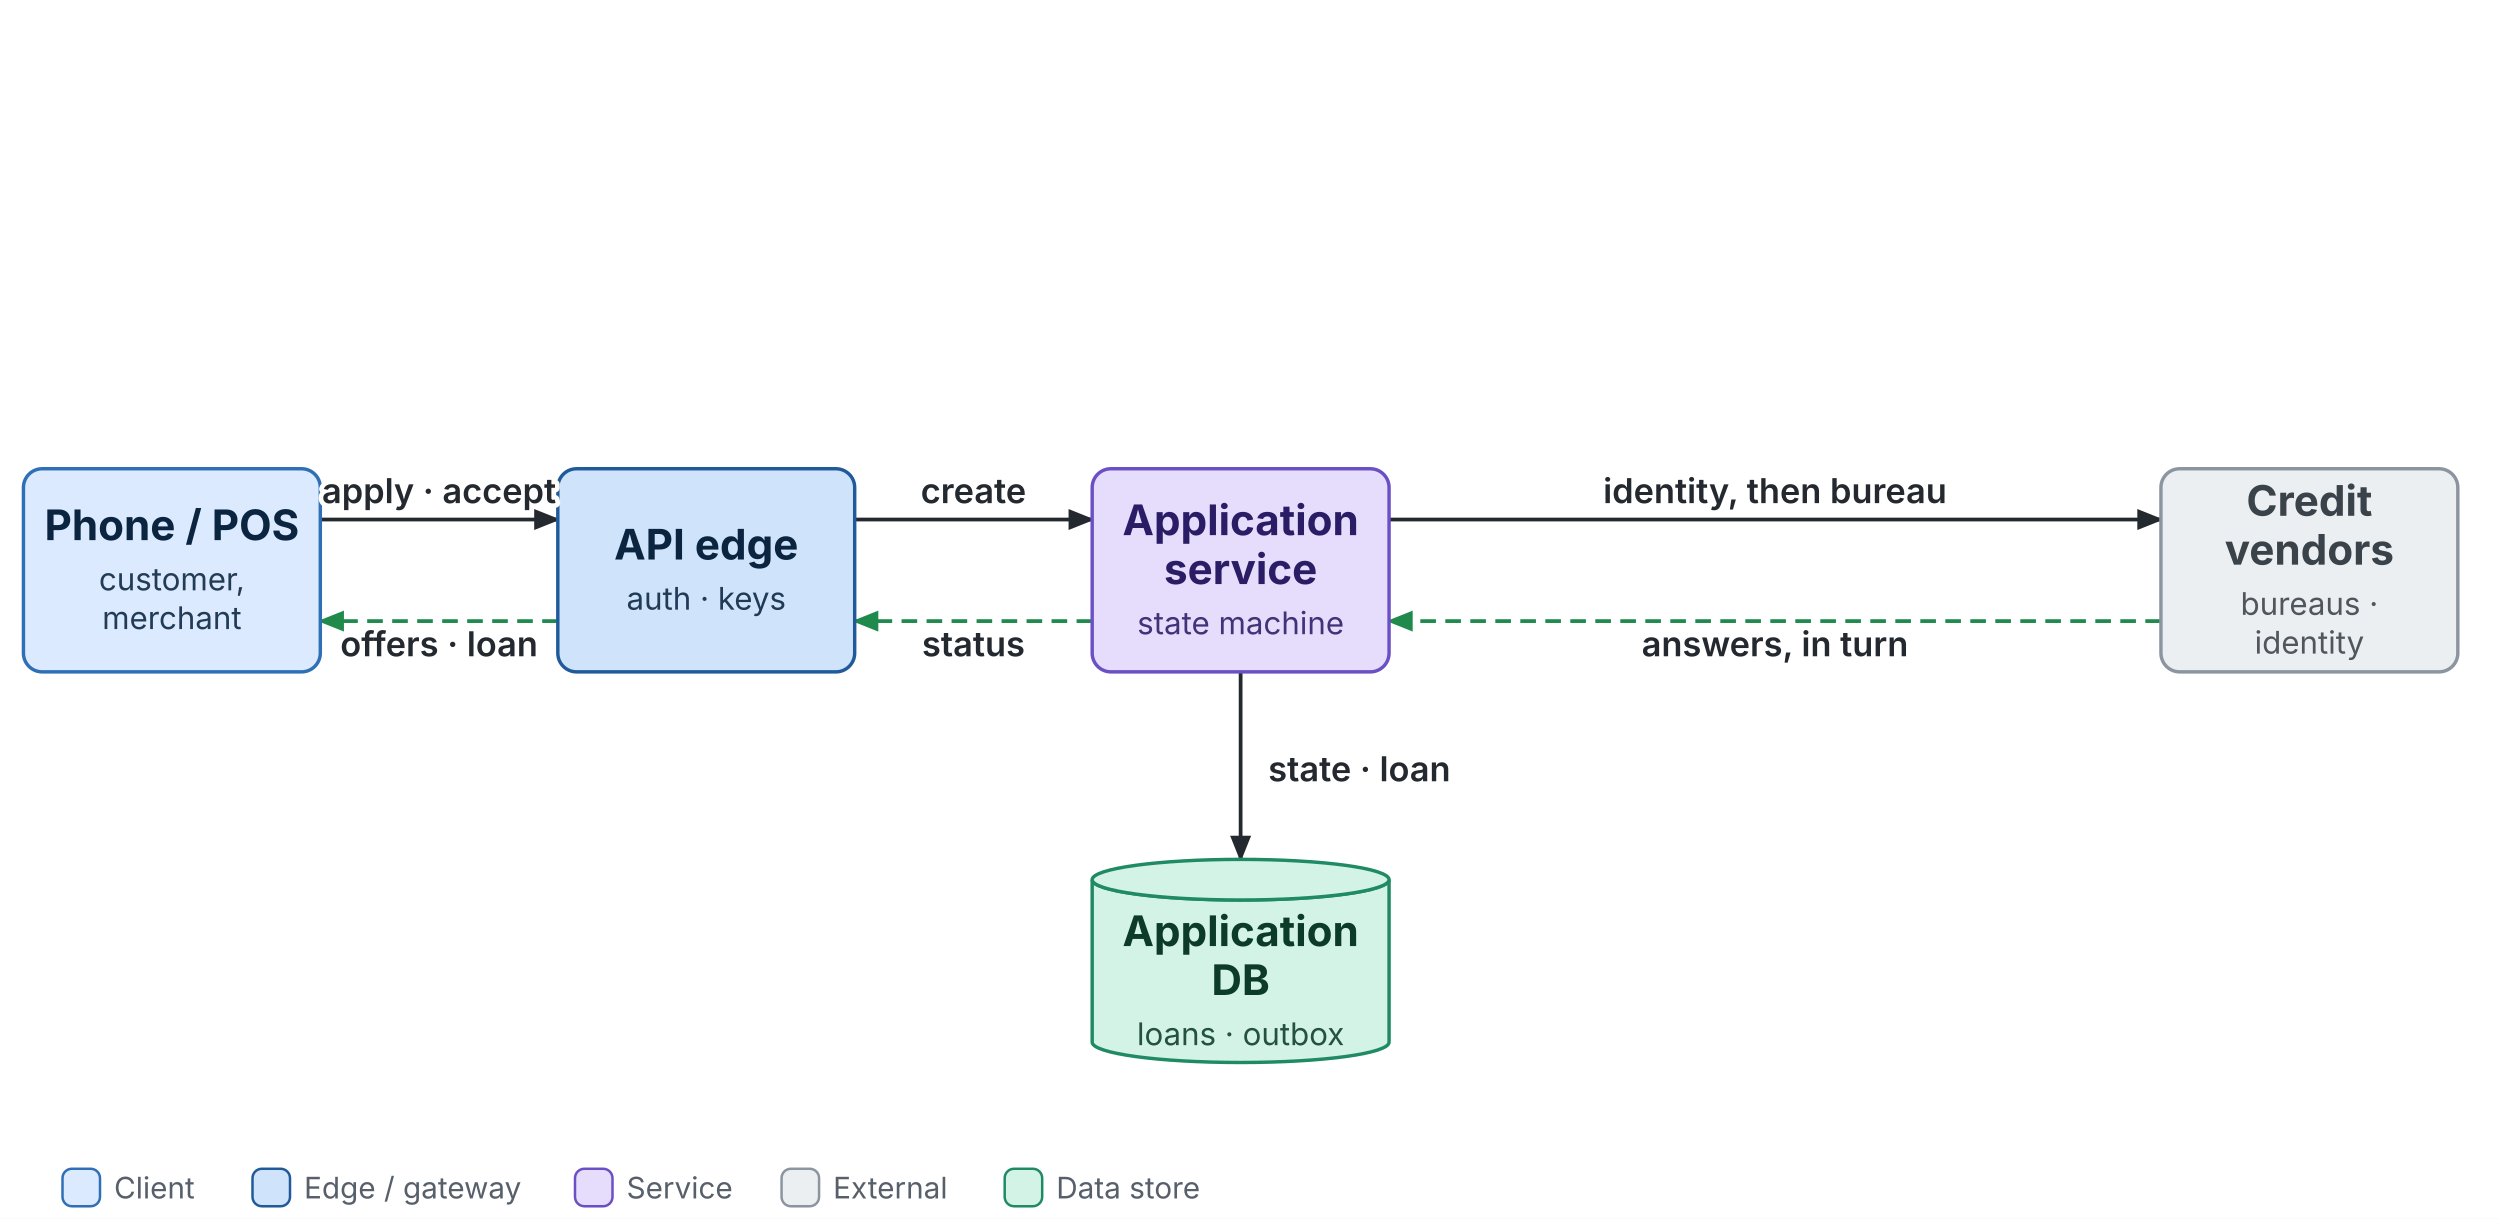
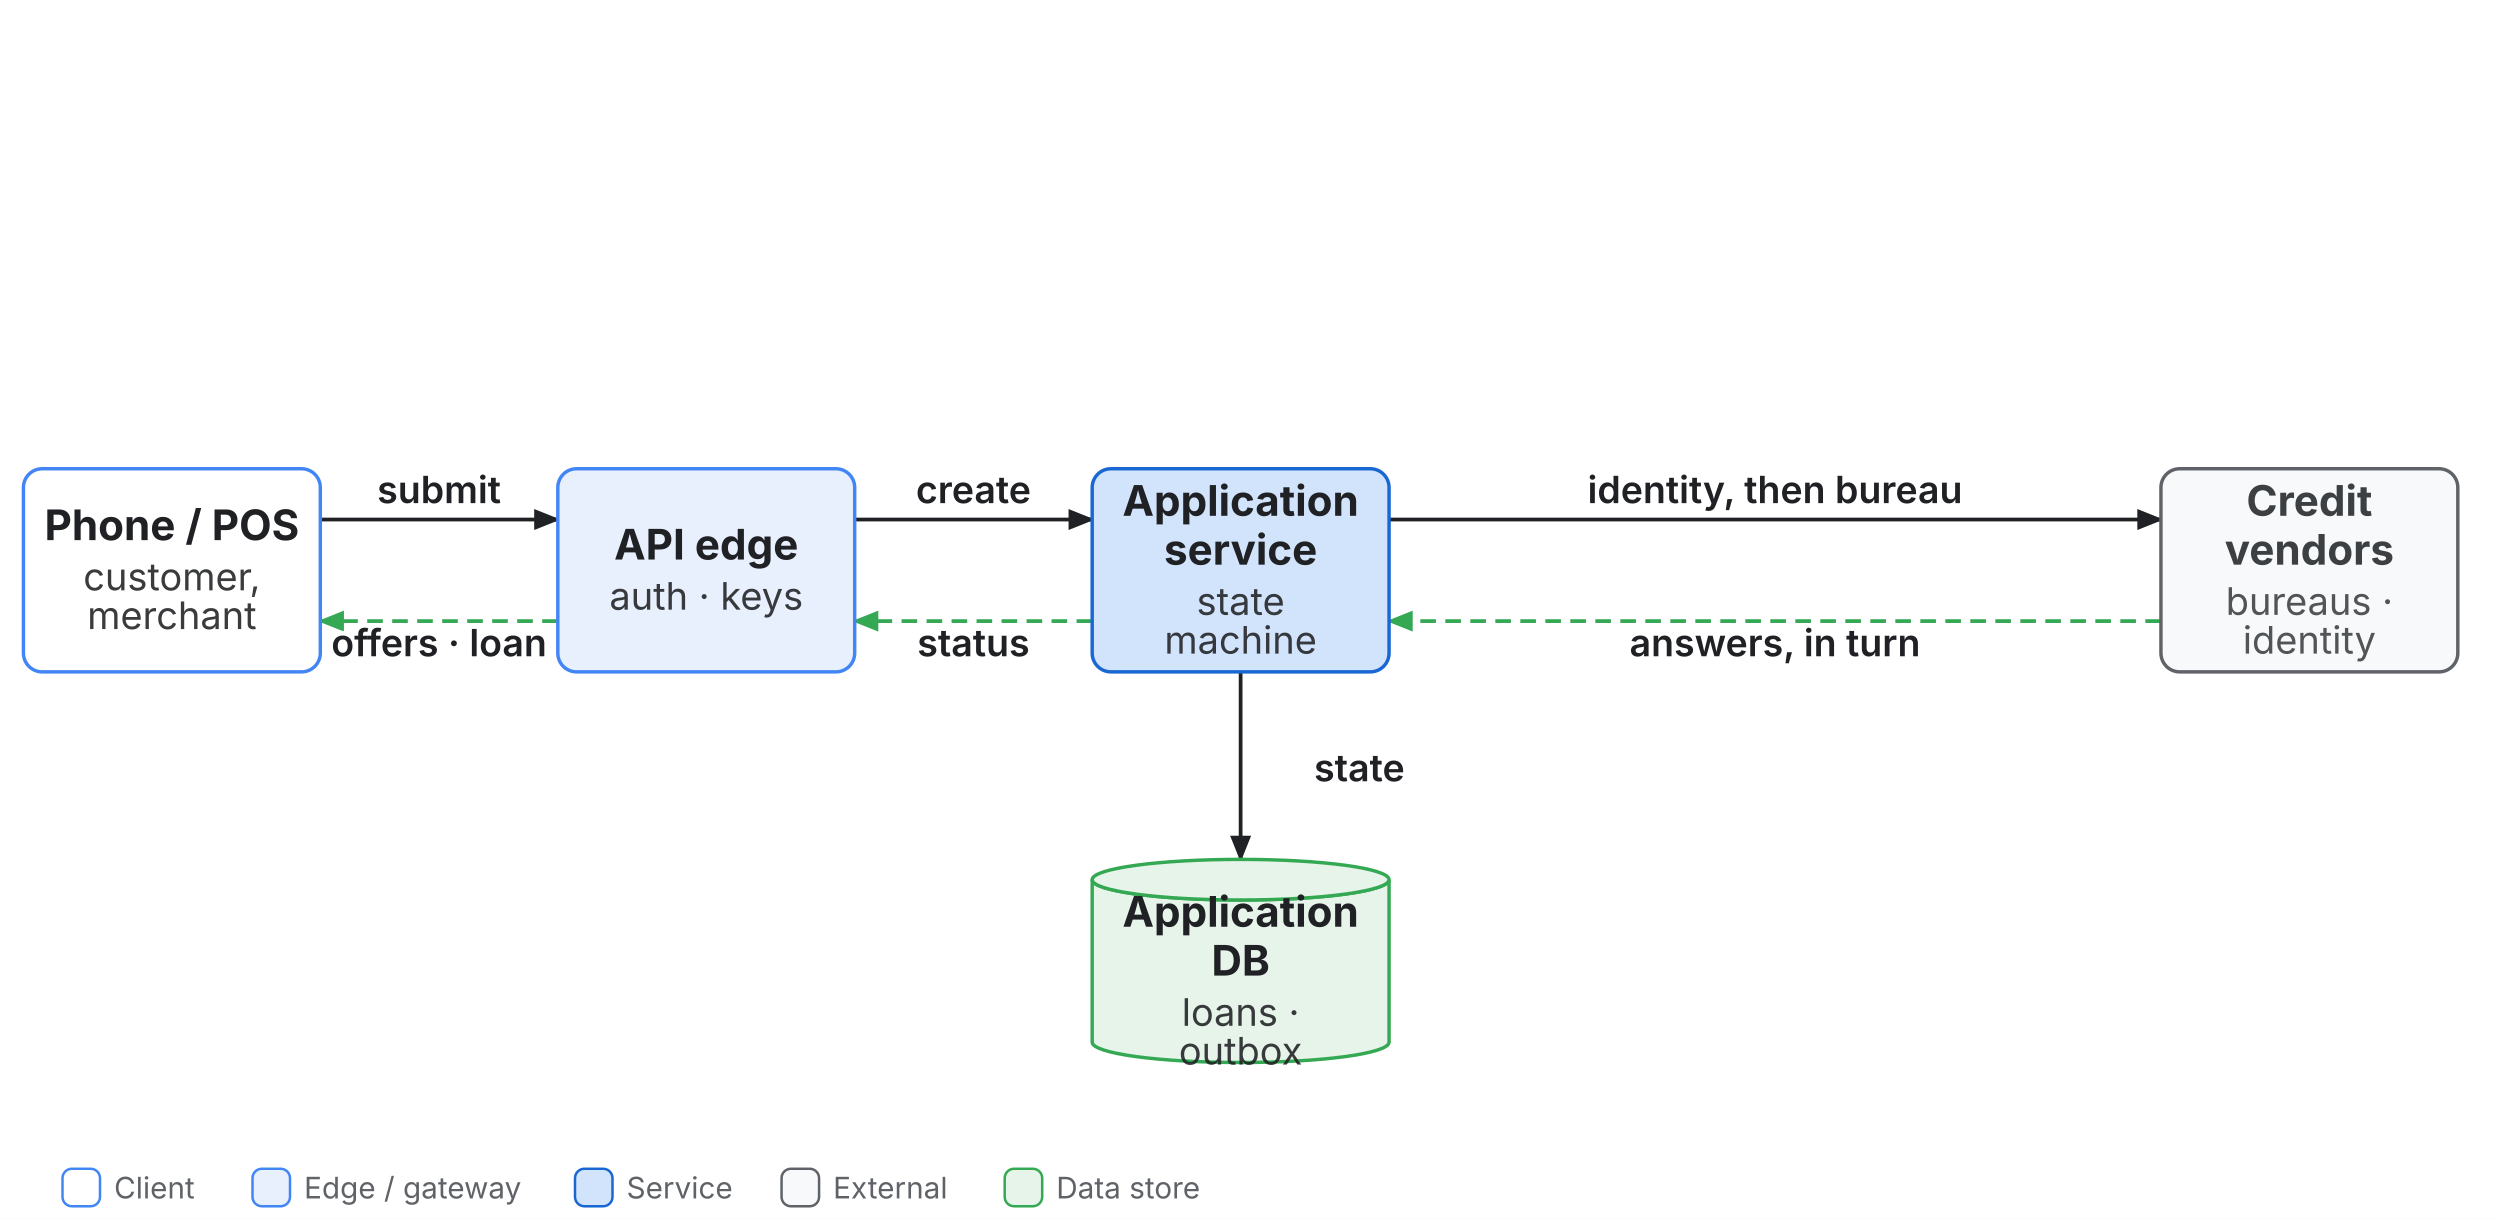
<svg xmlns="http://www.w3.org/2000/svg" class="base" viewBox="0 0 1600 780" width="1600" height="780">
  <defs>
-     <marker id="bs-1f8a4c" viewBox="0 0 10 10" refX="9" refY="5" markerWidth="7" markerHeight="7" orient="auto">
-       <path d="M0,1 L10,5 L0,9 z" fill="#1f8a4c" />
+     <marker id="bs-202124" viewBox="0 0 10 10" refX="9" refY="5" markerWidth="7" markerHeight="7" orient="auto">
+       <path d="M0,1 L10,5 L0,9 z" fill="#202124" />
    </marker>
-     <marker id="bs-s-1f8a4c" viewBox="0 0 10 10" refX="1" refY="5" markerWidth="7" markerHeight="7" orient="auto">
-       <path d="M10,1 L0,5 L10,9 z" fill="#1f8a4c" />
+     <marker id="bs-s-202124" viewBox="0 0 10 10" refX="1" refY="5" markerWidth="7" markerHeight="7" orient="auto">
+       <path d="M10,1 L0,5 L10,9 z" fill="#202124" />
    </marker>
-     <marker id="bs-24292f" viewBox="0 0 10 10" refX="9" refY="5" markerWidth="7" markerHeight="7" orient="auto">
-       <path d="M0,1 L10,5 L0,9 z" fill="#24292f" />
+     <marker id="bs-34a853" viewBox="0 0 10 10" refX="9" refY="5" markerWidth="7" markerHeight="7" orient="auto">
+       <path d="M0,1 L10,5 L0,9 z" fill="#34a853" />
    </marker>
-     <marker id="bs-s-24292f" viewBox="0 0 10 10" refX="1" refY="5" markerWidth="7" markerHeight="7" orient="auto">
-       <path d="M10,1 L0,5 L10,9 z" fill="#24292f" />
+     <marker id="bs-s-34a853" viewBox="0 0 10 10" refX="1" refY="5" markerWidth="7" markerHeight="7" orient="auto">
+       <path d="M10,1 L0,5 L10,9 z" fill="#34a853" />
    </marker>
  </defs>
-   <rect width="1600" height="780" fill="#ffffff" />
-   <path d="M205.0,332.5 L357.0,332.5" fill="none" stroke="#24292f" stroke-width="2.4" marker-end="url(#bs-24292f)" />
-   <path d="M357.0,397.5 L205.0,397.5" fill="none" stroke="#1f8a4c" stroke-width="2.4" stroke-dasharray="10 6" marker-end="url(#bs-1f8a4c)" />
-   <path d="M547.0,332.5 L699.0,332.5" fill="none" stroke="#24292f" stroke-width="2.4" marker-end="url(#bs-24292f)" />
-   <path d="M699.0,397.5 L547.0,397.5" fill="none" stroke="#1f8a4c" stroke-width="2.4" stroke-dasharray="10 6" marker-end="url(#bs-1f8a4c)" />
-   <path d="M889.0,332.5 L1383.0,332.5" fill="none" stroke="#24292f" stroke-width="2.4" marker-end="url(#bs-24292f)" />
-   <path d="M1383.0,397.5 L889.0,397.5" fill="none" stroke="#1f8a4c" stroke-width="2.4" stroke-dasharray="10 6" marker-end="url(#bs-1f8a4c)" />
-   <path d="M794.0,430.0 L794.0,550.0" fill="none" stroke="#24292f" stroke-width="2.4" marker-end="url(#bs-24292f)" />
-   <rect x="15" y="300" width="190" height="130" rx="12" fill="#dbeafe" stroke="#2f6fb5" stroke-width="2.2" />
-   <text x="110.0" y="345.7" text-anchor="middle" font-family="Inter, Helvetica, Arial, sans-serif" font-size="27" font-weight="700" fill="#0b2540">Phone / POS</text>
-   <text x="110.0" y="377.8" text-anchor="middle" font-family="Inter, Helvetica, Arial, sans-serif" font-size="20.0" fill="#0b2540" fill-opacity="0.88">customer,</text>
-   <text x="110.0" y="402.6" text-anchor="middle" font-family="Inter, Helvetica, Arial, sans-serif" font-size="20.0" fill="#0b2540" fill-opacity="0.88">merchant</text>
-   <rect x="357" y="300" width="190" height="130" rx="12" fill="#cfe3fb" stroke="#215a9a" stroke-width="2.2" />
-   <text x="452.0" y="358.1" text-anchor="middle" font-family="Inter, Helvetica, Arial, sans-serif" font-size="27" font-weight="700" fill="#0b2540">API edge</text>
-   <text x="452.0" y="390.2" text-anchor="middle" font-family="Inter, Helvetica, Arial, sans-serif" font-size="20.0" fill="#0b2540" fill-opacity="0.88">auth · keys</text>
-   <rect x="699" y="300" width="190" height="130" rx="12" fill="#e6dcfb" stroke="#6b4fc4" stroke-width="2.2" />
-   <text x="794.0" y="342.5" text-anchor="middle" font-family="Inter, Helvetica, Arial, sans-serif" font-size="27" font-weight="700" fill="#2a1d66">Application</text>
-   <text x="794.0" y="373.8" text-anchor="middle" font-family="Inter, Helvetica, Arial, sans-serif" font-size="27" font-weight="700" fill="#2a1d66">service</text>
-   <text x="794.0" y="405.9" text-anchor="middle" font-family="Inter, Helvetica, Arial, sans-serif" font-size="20.0" fill="#2a1d66" fill-opacity="0.88">state machine</text>
-   <rect x="1383" y="300" width="190" height="130" rx="12" fill="#eceff2" stroke="#8c959f" stroke-width="2.2" />
-   <text x="1478.0" y="330.1" text-anchor="middle" font-family="Inter, Helvetica, Arial, sans-serif" font-size="27" font-weight="700" fill="#3a424a">Credit</text>
-   <text x="1478.0" y="361.4" text-anchor="middle" font-family="Inter, Helvetica, Arial, sans-serif" font-size="27" font-weight="700" fill="#3a424a">vendors</text>
-   <text x="1478.0" y="393.5" text-anchor="middle" font-family="Inter, Helvetica, Arial, sans-serif" font-size="20.0" fill="#3a424a" fill-opacity="0.88">bureaus ·</text>
-   <text x="1478.0" y="418.3" text-anchor="middle" font-family="Inter, Helvetica, Arial, sans-serif" font-size="20.0" fill="#3a424a" fill-opacity="0.88">identity</text>
-   <path d="M699,563 a95.0,13 0 0,0 190,0 v104 a95.0,13 0 0,1 -190,0 z" fill="#d3f3e6" stroke="#1f8a63" stroke-width="2.2" />
-   <ellipse cx="794.0" cy="563" rx="95.0" ry="13" fill="#d3f3e6" stroke="#1f8a63" stroke-width="2.2" />
-   <text x="794.0" y="605.5" text-anchor="middle" font-family="Inter, Helvetica, Arial, sans-serif" font-size="27" font-weight="700" fill="#0d3b2a">Application</text>
-   <text x="794.0" y="636.8" text-anchor="middle" font-family="Inter, Helvetica, Arial, sans-serif" font-size="27" font-weight="700" fill="#0d3b2a">DB</text>
-   <text x="794.0" y="668.9" text-anchor="middle" font-family="Inter, Helvetica, Arial, sans-serif" font-size="20.0" fill="#0d3b2a" fill-opacity="0.88">loans · outbox</text>
-   <text x="281.0" y="322.0" text-anchor="middle" font-family="Inter, Helvetica, Arial, sans-serif" font-size="22" font-weight="600" fill="#24292f" paint-order="stroke" stroke="#ffffff" stroke-width="6" stroke-linejoin="round">apply · accept</text>
-   <text x="281.0" y="420.0" text-anchor="middle" font-family="Inter, Helvetica, Arial, sans-serif" font-size="22" font-weight="600" fill="#24292f" paint-order="stroke" stroke="#ffffff" stroke-width="6" stroke-linejoin="round">offers · loan</text>
-   <text x="623.0" y="322.0" text-anchor="middle" font-family="Inter, Helvetica, Arial, sans-serif" font-size="22" font-weight="600" fill="#24292f" paint-order="stroke" stroke="#ffffff" stroke-width="6" stroke-linejoin="round">create</text>
-   <text x="623.0" y="420.0" text-anchor="middle" font-family="Inter, Helvetica, Arial, sans-serif" font-size="22" font-weight="600" fill="#24292f" paint-order="stroke" stroke="#ffffff" stroke-width="6" stroke-linejoin="round">status</text>
-   <text x="1136.0" y="322.0" text-anchor="middle" font-family="Inter, Helvetica, Arial, sans-serif" font-size="22" font-weight="600" fill="#24292f" paint-order="stroke" stroke="#ffffff" stroke-width="6" stroke-linejoin="round">identity, then bureau</text>
-   <text x="1136.0" y="420.0" text-anchor="middle" font-family="Inter, Helvetica, Arial, sans-serif" font-size="22" font-weight="600" fill="#24292f" paint-order="stroke" stroke="#ffffff" stroke-width="6" stroke-linejoin="round">answers, in turn</text>
-   <text x="870.0" y="500.0" text-anchor="middle" font-family="Inter, Helvetica, Arial, sans-serif" font-size="22" font-weight="600" fill="#24292f" paint-order="stroke" stroke="#ffffff" stroke-width="6" stroke-linejoin="round">state · loan</text>
-   <rect x="40" y="748" width="24" height="24" rx="6" fill="#dbeafe" stroke="#2f6fb5" stroke-width="1.6" />
-   <text x="73" y="767" font-family="Inter, Helvetica, Arial, sans-serif" font-size="19" fill="#57606a">Client</text>
-   <rect x="161.6" y="748" width="24" height="24" rx="6" fill="#cfe3fb" stroke="#215a9a" stroke-width="1.6" />
-   <text x="194.6" y="767" font-family="Inter, Helvetica, Arial, sans-serif" font-size="19" fill="#57606a">Edge / gateway</text>
-   <rect x="368.0" y="748" width="24" height="24" rx="6" fill="#e6dcfb" stroke="#6b4fc4" stroke-width="1.6" />
-   <text x="401.0" y="767" font-family="Inter, Helvetica, Arial, sans-serif" font-size="19" fill="#57606a">Service</text>
-   <rect x="500.2" y="748" width="24" height="24" rx="6" fill="#eceff2" stroke="#8c959f" stroke-width="1.6" />
-   <text x="533.2" y="767" font-family="Inter, Helvetica, Arial, sans-serif" font-size="19" fill="#57606a">External</text>
-   <rect x="643.0" y="748" width="24" height="24" rx="6" fill="#d3f3e6" stroke="#1f8a63" stroke-width="1.6" />
-   <text x="676.0" y="767" font-family="Inter, Helvetica, Arial, sans-serif" font-size="19" fill="#57606a">Data store</text>
+   <rect x="0" y="0" width="1600" height="780" fill="#ffffff" />
+   <path data-k="e:p-a" d="M205.0,332.5 L357.0,332.5" fill="none" stroke="#202124" stroke-width="2.4" marker-end="url(#bs-202124)" />
+   <path data-k="e:a-p" d="M357.0,397.5 L205.0,397.5" fill="none" stroke="#34a853" stroke-width="2.4" stroke-dasharray="10 6" marker-end="url(#bs-34a853)" />
+   <path data-k="e:a-ap" d="M547.0,332.5 L699.0,332.5" fill="none" stroke="#202124" stroke-width="2.4" marker-end="url(#bs-202124)" />
+   <path data-k="e:ap-a" d="M699.0,397.5 L547.0,397.5" fill="none" stroke="#34a853" stroke-width="2.4" stroke-dasharray="10 6" marker-end="url(#bs-34a853)" />
+   <path data-k="e:ap-v1" d="M889.0,332.5 L1383.0,332.5" fill="none" stroke="#202124" stroke-width="2.4" marker-end="url(#bs-202124)" />
+   <path data-k="e:v-ap1" d="M1383.0,397.5 L889.0,397.5" fill="none" stroke="#34a853" stroke-width="2.4" stroke-dasharray="10 6" marker-end="url(#bs-34a853)" />
+   <path data-k="e:ap-db" d="M794.0,430.0 L794.0,550.0" fill="none" stroke="#202124" stroke-width="2.4" marker-end="url(#bs-202124)" />
+   <g data-k="n:pos">
+     <rect x="15" y="300" width="190" height="130" rx="12" fill="#ffffff" stroke="#4285f4" stroke-width="2.2" />
+     <text x="110.0" y="345.7" text-anchor="middle" font-family="Inter, Roboto, sans-serif" font-size="27" font-weight="700" fill="#202124">Phone / POS</text>
+     <text x="110.0" y="377.8" text-anchor="middle" font-family="Inter, Roboto, sans-serif" font-size="24.3" fill="#202124" fill-opacity="0.88">customer,</text>
+     <text x="110.0" y="402.6" text-anchor="middle" font-family="Inter, Roboto, sans-serif" font-size="24.3" fill="#202124" fill-opacity="0.88">merchant</text>
+   </g>
+   <g data-k="n:api">
+     <rect x="357" y="300" width="190" height="130" rx="12" fill="#e8f0fe" stroke="#4285f4" stroke-width="2.2" />
+     <text x="452.0" y="358.1" text-anchor="middle" font-family="Inter, Roboto, sans-serif" font-size="27" font-weight="700" fill="#202124">API edge</text>
+     <text x="452.0" y="390.2" text-anchor="middle" font-family="Inter, Roboto, sans-serif" font-size="24.3" fill="#202124" fill-opacity="0.88">auth · keys</text>
+   </g>
+   <g data-k="n:app">
+     <rect x="699" y="300" width="190" height="130" rx="12" fill="#d2e3fc" stroke="#1967d2" stroke-width="2.2" />
+     <text x="794.0" y="330.1" text-anchor="middle" font-family="Inter, Roboto, sans-serif" font-size="27" font-weight="700" fill="#202124">Application</text>
+     <text x="794.0" y="361.4" text-anchor="middle" font-family="Inter, Roboto, sans-serif" font-size="27" font-weight="700" fill="#202124">service</text>
+     <text x="794.0" y="393.5" text-anchor="middle" font-family="Inter, Roboto, sans-serif" font-size="24.3" fill="#202124" fill-opacity="0.88">state</text>
+     <text x="794.0" y="418.3" text-anchor="middle" font-family="Inter, Roboto, sans-serif" font-size="24.3" fill="#202124" fill-opacity="0.88">machine</text>
+   </g>
+   <g data-k="n:ven">
+     <rect x="1383" y="300" width="190" height="130" rx="12" fill="#f8f9fa" stroke="#5f6368" stroke-width="2.2" />
+     <text x="1478.0" y="330.1" text-anchor="middle" font-family="Inter, Roboto, sans-serif" font-size="27" font-weight="700" fill="#3c4043">Credit</text>
+     <text x="1478.0" y="361.4" text-anchor="middle" font-family="Inter, Roboto, sans-serif" font-size="27" font-weight="700" fill="#3c4043">vendors</text>
+     <text x="1478.0" y="393.5" text-anchor="middle" font-family="Inter, Roboto, sans-serif" font-size="24.3" fill="#3c4043" fill-opacity="0.88">bureaus ·</text>
+     <text x="1478.0" y="418.3" text-anchor="middle" font-family="Inter, Roboto, sans-serif" font-size="24.3" fill="#3c4043" fill-opacity="0.88">identity</text>
+   </g>
+   <g data-k="n:db">
+     <path d="M699,563 a95.0,13 0 0,0 190,0 v104 a95.0,13 0 0,1 -190,0 z" fill="#e6f4ea" stroke="#34a853" stroke-width="2.2" />
+     <ellipse cx="794.0" cy="563" rx="95.0" ry="13" fill="#e6f4ea" stroke="#34a853" stroke-width="2.2" />
+     <text x="794.0" y="593.1" text-anchor="middle" font-family="Inter, Roboto, sans-serif" font-size="27" font-weight="700" fill="#202124">Application</text>
+     <text x="794.0" y="624.4" text-anchor="middle" font-family="Inter, Roboto, sans-serif" font-size="27" font-weight="700" fill="#202124">DB</text>
+     <text x="794.0" y="656.5" text-anchor="middle" font-family="Inter, Roboto, sans-serif" font-size="24.3" fill="#202124" fill-opacity="0.88">loans ·</text>
+     <text x="794.0" y="681.3" text-anchor="middle" font-family="Inter, Roboto, sans-serif" font-size="24.3" fill="#202124" fill-opacity="0.88">outbox</text>
+   </g>
+   <text data-k="e:p-a" x="281.0" y="322.0" text-anchor="middle" font-family="Inter, Roboto, sans-serif" font-size="24" font-weight="600" fill="#202124" paint-order="stroke" stroke="#ffffff" stroke-width="6" stroke-linejoin="round">submit</text>
+   <text data-k="e:a-p" x="281.0" y="420.0" text-anchor="middle" font-family="Inter, Roboto, sans-serif" font-size="24" font-weight="600" fill="#202124" paint-order="stroke" stroke="#ffffff" stroke-width="6" stroke-linejoin="round">offers · loan</text>
+   <text data-k="e:a-ap" x="623.0" y="322.0" text-anchor="middle" font-family="Inter, Roboto, sans-serif" font-size="24" font-weight="600" fill="#202124" paint-order="stroke" stroke="#ffffff" stroke-width="6" stroke-linejoin="round">create</text>
+   <text data-k="e:ap-a" x="623.0" y="420.0" text-anchor="middle" font-family="Inter, Roboto, sans-serif" font-size="24" font-weight="600" fill="#202124" paint-order="stroke" stroke="#ffffff" stroke-width="6" stroke-linejoin="round">status</text>
+   <text data-k="e:ap-v1" x="1136.0" y="322.0" text-anchor="middle" font-family="Inter, Roboto, sans-serif" font-size="24" font-weight="600" fill="#202124" paint-order="stroke" stroke="#ffffff" stroke-width="6" stroke-linejoin="round">identity, then bureau</text>
+   <text data-k="e:v-ap1" x="1136.0" y="420.0" text-anchor="middle" font-family="Inter, Roboto, sans-serif" font-size="24" font-weight="600" fill="#202124" paint-order="stroke" stroke="#ffffff" stroke-width="6" stroke-linejoin="round">answers, in turn</text>
+   <text data-k="e:ap-db" x="870.0" y="500.0" text-anchor="middle" font-family="Inter, Roboto, sans-serif" font-size="24" font-weight="600" fill="#202124" paint-order="stroke" stroke="#ffffff" stroke-width="6" stroke-linejoin="round">state</text>
+   <rect x="40" y="748" width="24" height="24" rx="6" fill="#ffffff" stroke="#4285f4" stroke-width="1.6" />
+   <text x="73" y="767" font-family="Inter, Roboto, sans-serif" font-size="19" fill="#5f6368">Client</text>
+   <rect x="161.6" y="748" width="24" height="24" rx="6" fill="#e8f0fe" stroke="#4285f4" stroke-width="1.6" />
+   <text x="194.6" y="767" font-family="Inter, Roboto, sans-serif" font-size="19" fill="#5f6368">Edge / gateway</text>
+   <rect x="368.0" y="748" width="24" height="24" rx="6" fill="#d2e3fc" stroke="#1967d2" stroke-width="1.6" />
+   <text x="401.0" y="767" font-family="Inter, Roboto, sans-serif" font-size="19" fill="#5f6368">Service</text>
+   <rect x="500.2" y="748" width="24" height="24" rx="6" fill="#f8f9fa" stroke="#5f6368" stroke-width="1.6" />
+   <text x="533.2" y="767" font-family="Inter, Roboto, sans-serif" font-size="19" fill="#5f6368">External</text>
+   <rect x="643.0" y="748" width="24" height="24" rx="6" fill="#e6f4ea" stroke="#34a853" stroke-width="1.6" />
+   <text x="676.0" y="767" font-family="Inter, Roboto, sans-serif" font-size="19" fill="#5f6368">Data store</text>
</svg>
